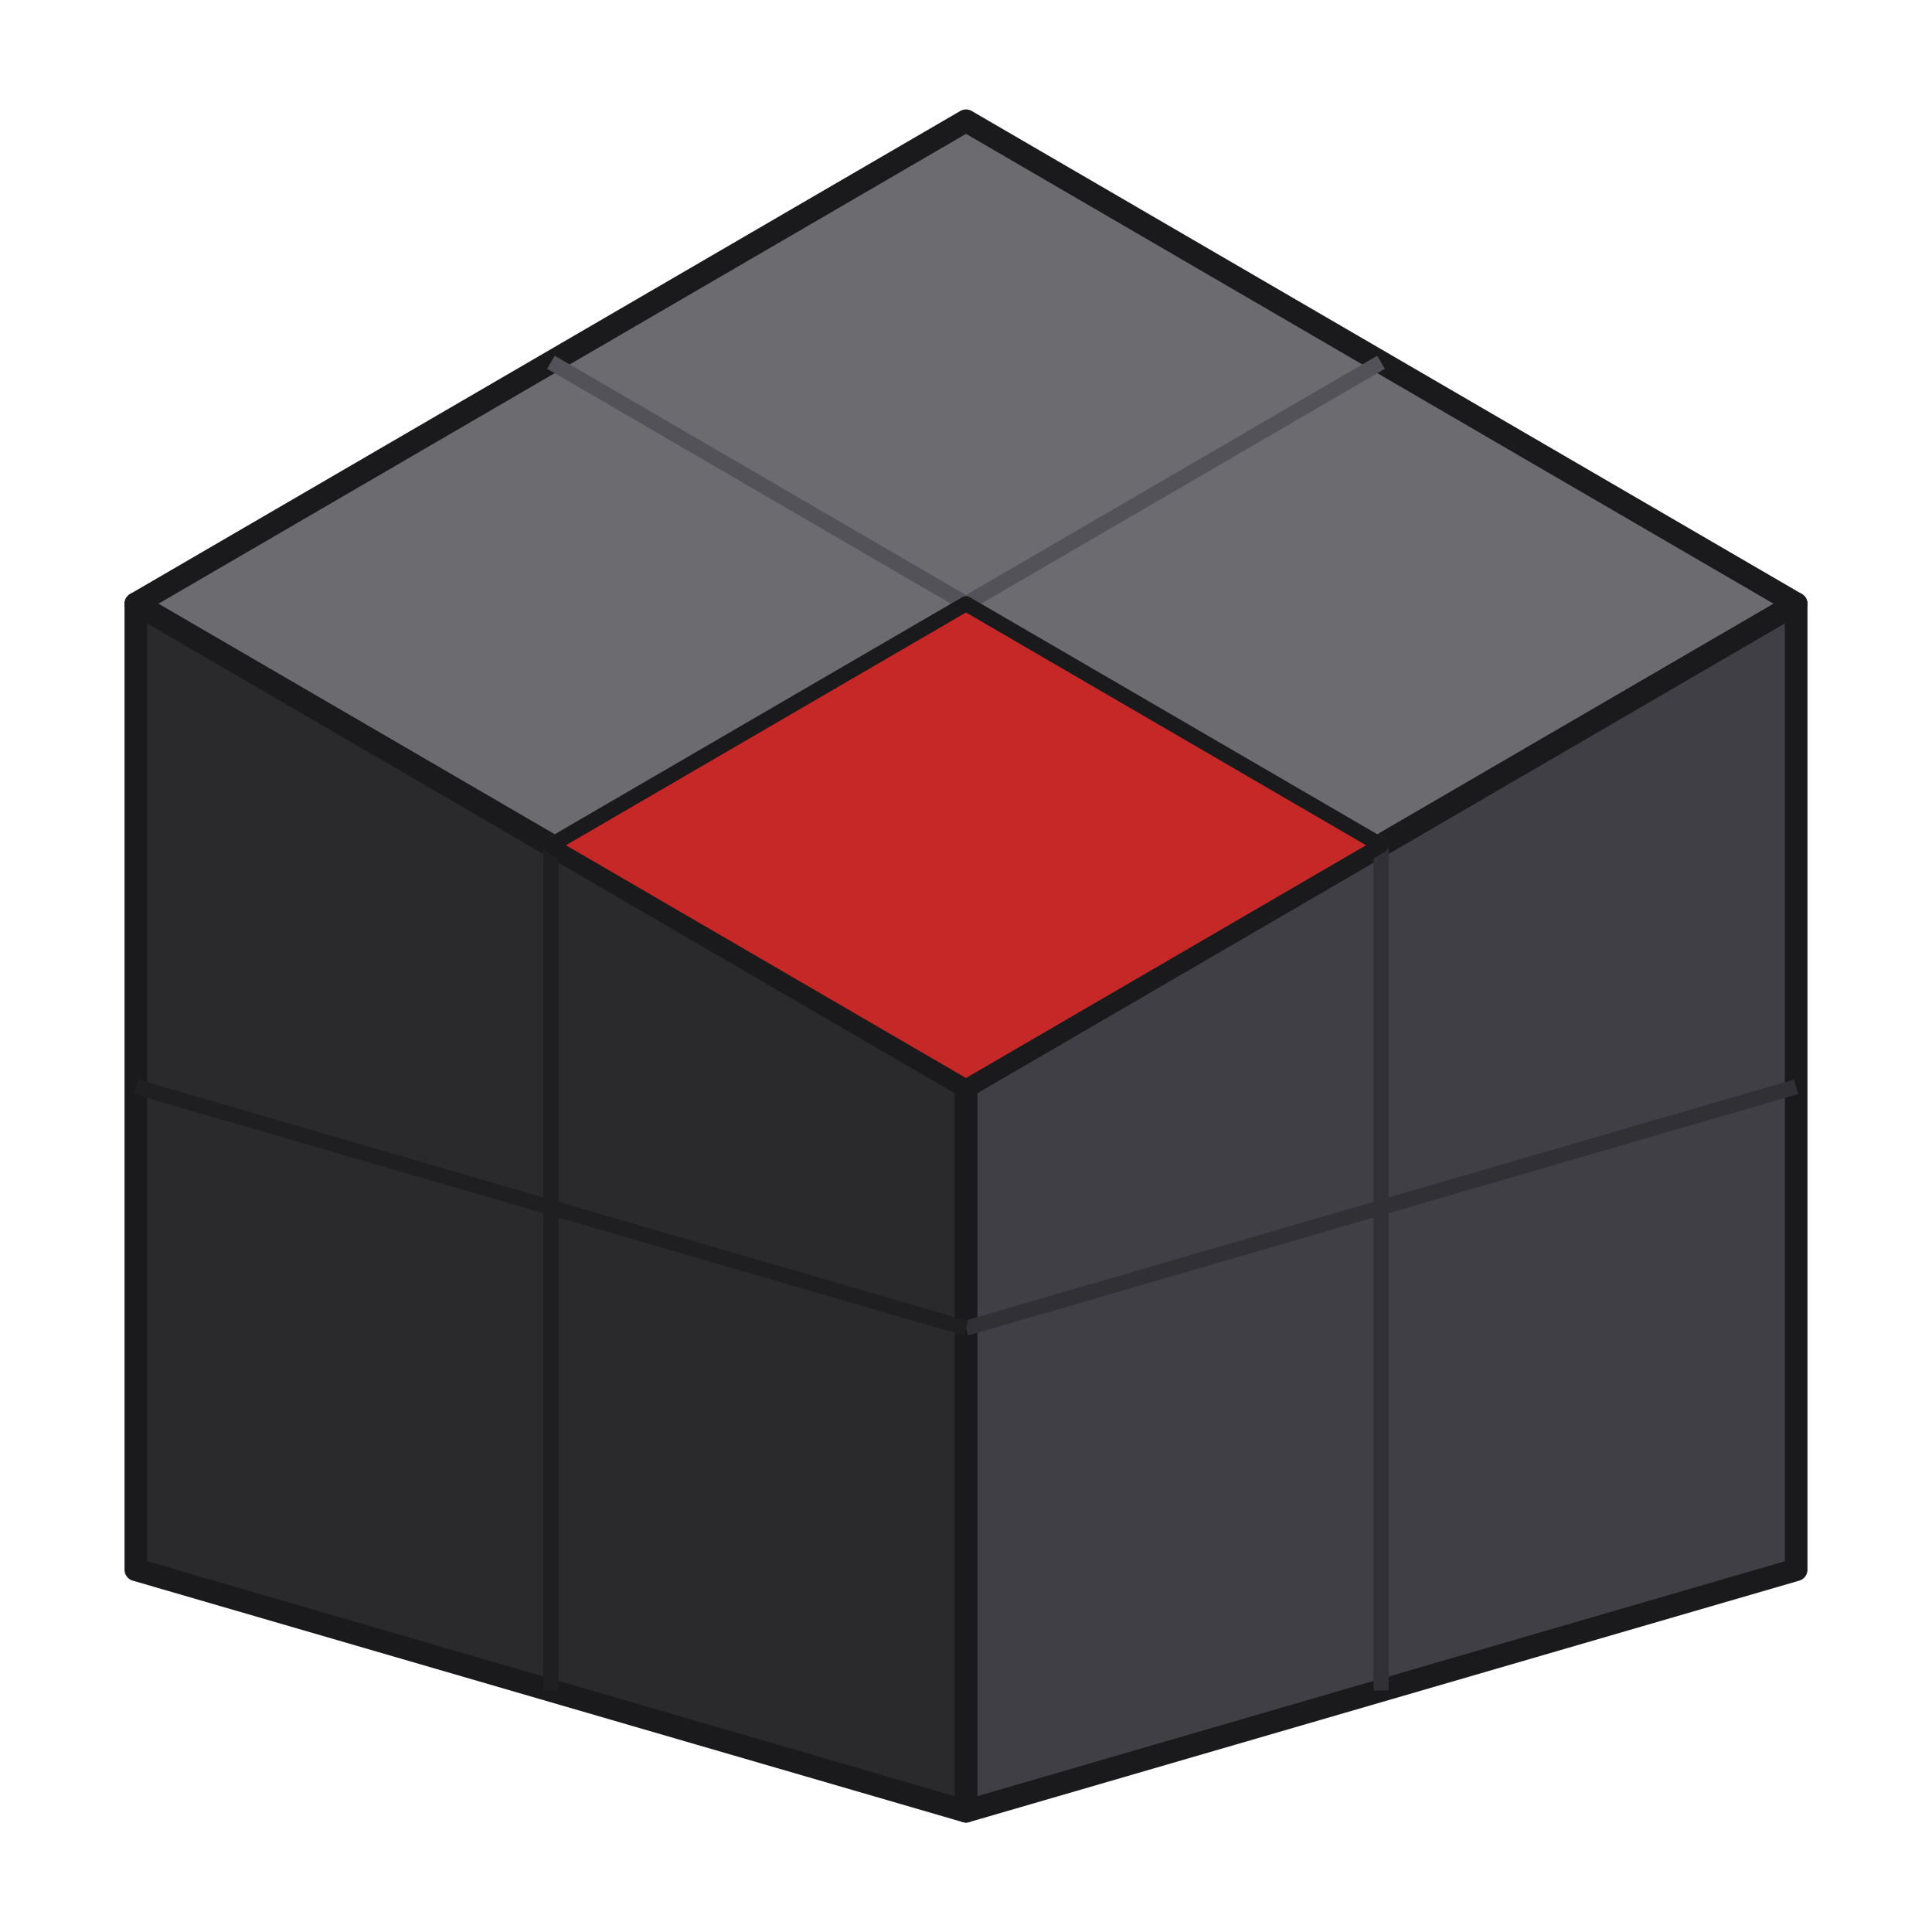
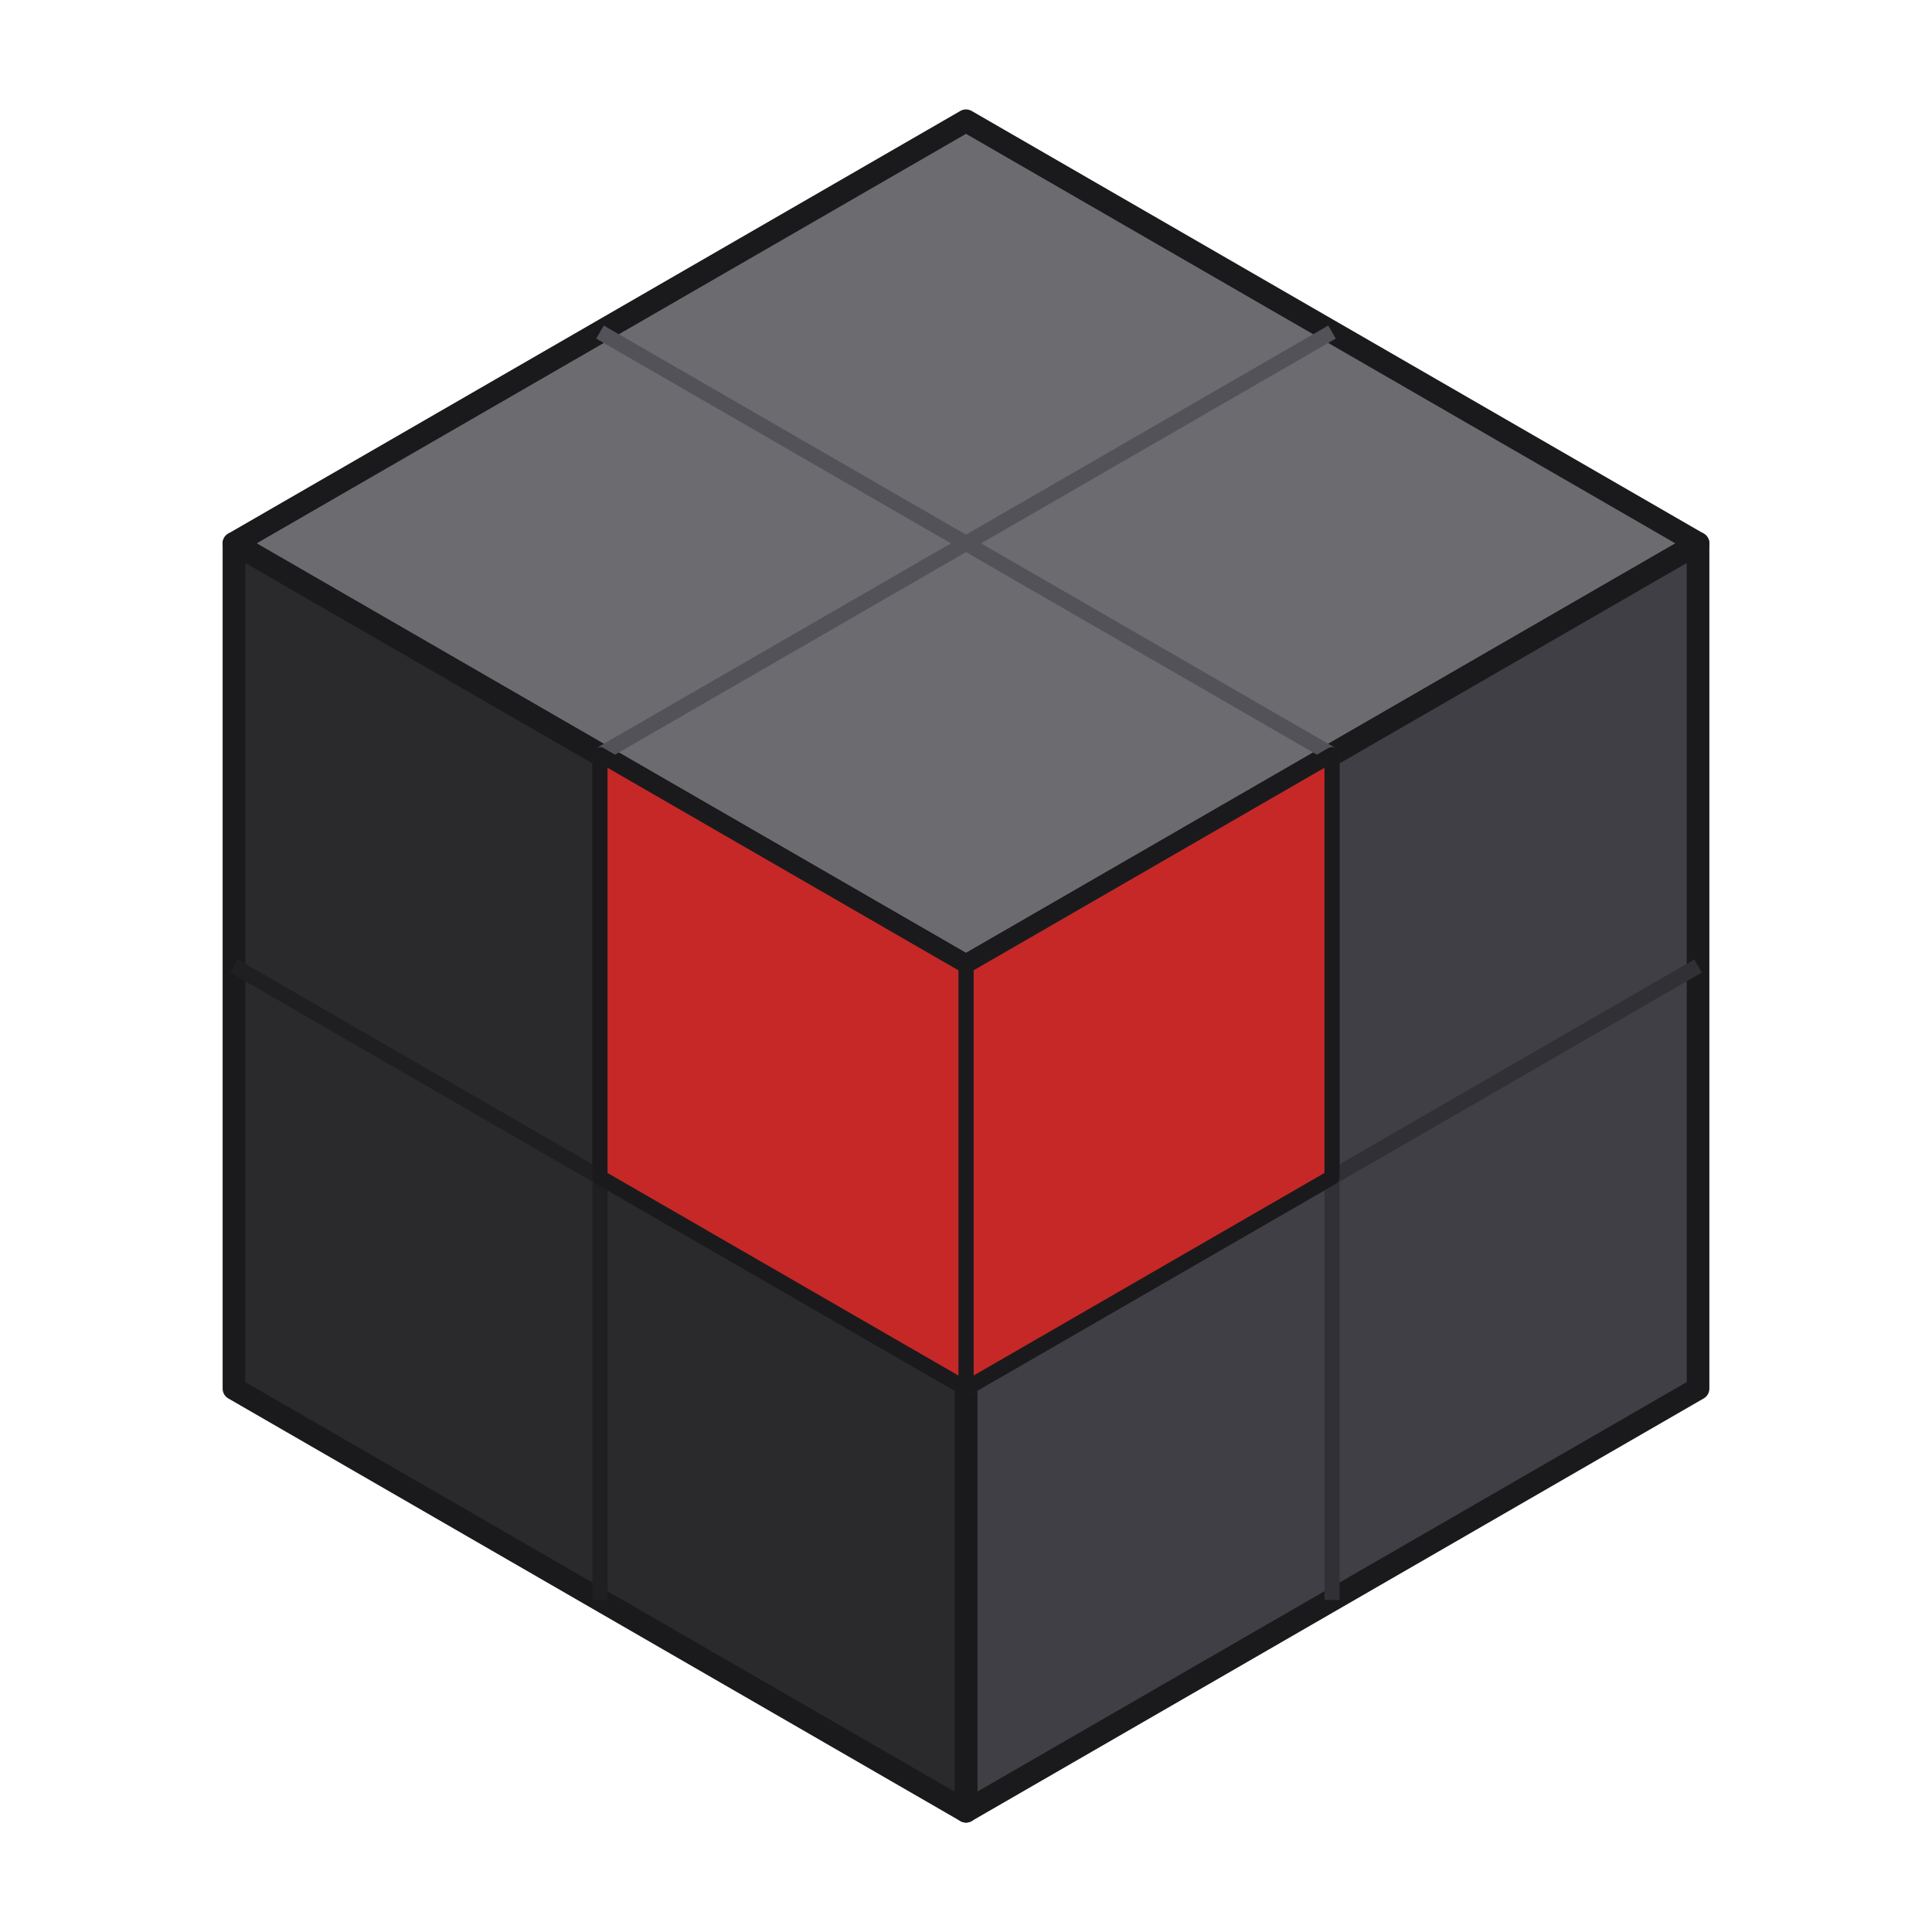
<svg xmlns="http://www.w3.org/2000/svg" width="256" height="256" viewBox="0 0 256 256">
-   <polygon points="128,16 238,80 128,144 18,80" fill="#6B6B70" stroke="#1A1A1C" stroke-width="3" stroke-linejoin="round" />
-   <polygon points="238,80 238,208 128,240 128,144" fill="#3F3F45" stroke="#1A1A1C" stroke-width="3" stroke-linejoin="round" />
-   <polygon points="18,80 128,144 128,240 18,208" fill="#2A2A2D" stroke="#1A1A1C" stroke-width="3" stroke-linejoin="round" />
-   <line x1="183" y1="48" x2="73" y2="112" stroke="#525258" stroke-width="2" />
-   <line x1="73" y1="48" x2="183" y2="112" stroke="#525258" stroke-width="2" />
-   <line x1="238" y1="144" x2="128" y2="176" stroke="#303035" stroke-width="2" />
-   <line x1="183" y1="112" x2="183" y2="224" stroke="#303035" stroke-width="2" />
-   <line x1="18" y1="144" x2="128" y2="176" stroke="#1F1F22" stroke-width="2" />
-   <line x1="73" y1="112" x2="73" y2="224" stroke="#1F1F22" stroke-width="2" />
-   <polygon points="128,80 183,112 128,144 73,112" fill="#C62828" stroke="#1A1A1C" stroke-width="2" stroke-linejoin="round" />
+   <polygon points="128,16 225,72 128,128 31,72" fill="#6B6B70" stroke="#1A1A1C" stroke-width="3" stroke-linejoin="round" />
+   <polygon points="128,128 225,72 225,184 128,240" fill="#3F3F45" stroke="#1A1A1C" stroke-width="3" stroke-linejoin="round" />
+   <polygon points="128,128 31,72 31,184 128,240" fill="#2A2A2D" stroke="#1A1A1C" stroke-width="3" stroke-linejoin="round" />
+   <line x1="79.5" y1="44" x2="176.5" y2="100" stroke="#525258" stroke-width="2" />
+   <line x1="176.5" y1="44" x2="79.5" y2="100" stroke="#525258" stroke-width="2" />
+   <line x1="176.5" y1="100" x2="176.5" y2="212" stroke="#303035" stroke-width="2" />
+   <line x1="128" y1="184" x2="225" y2="128" stroke="#303035" stroke-width="2" />
+   <line x1="79.5" y1="100" x2="79.5" y2="212" stroke="#1F1F22" stroke-width="2" />
+   <line x1="128" y1="184" x2="31" y2="128" stroke="#1F1F22" stroke-width="2" />
+   <polygon points="128,128 176.5,100 176.5,156 128,184" fill="#C62828" stroke="#1A1A1C" stroke-width="2" stroke-linejoin="round" />
+   <polygon points="128,128 79.5,100 79.5,156 128,184" fill="#C62828" stroke="#1A1A1C" stroke-width="2" stroke-linejoin="round" />
</svg>
